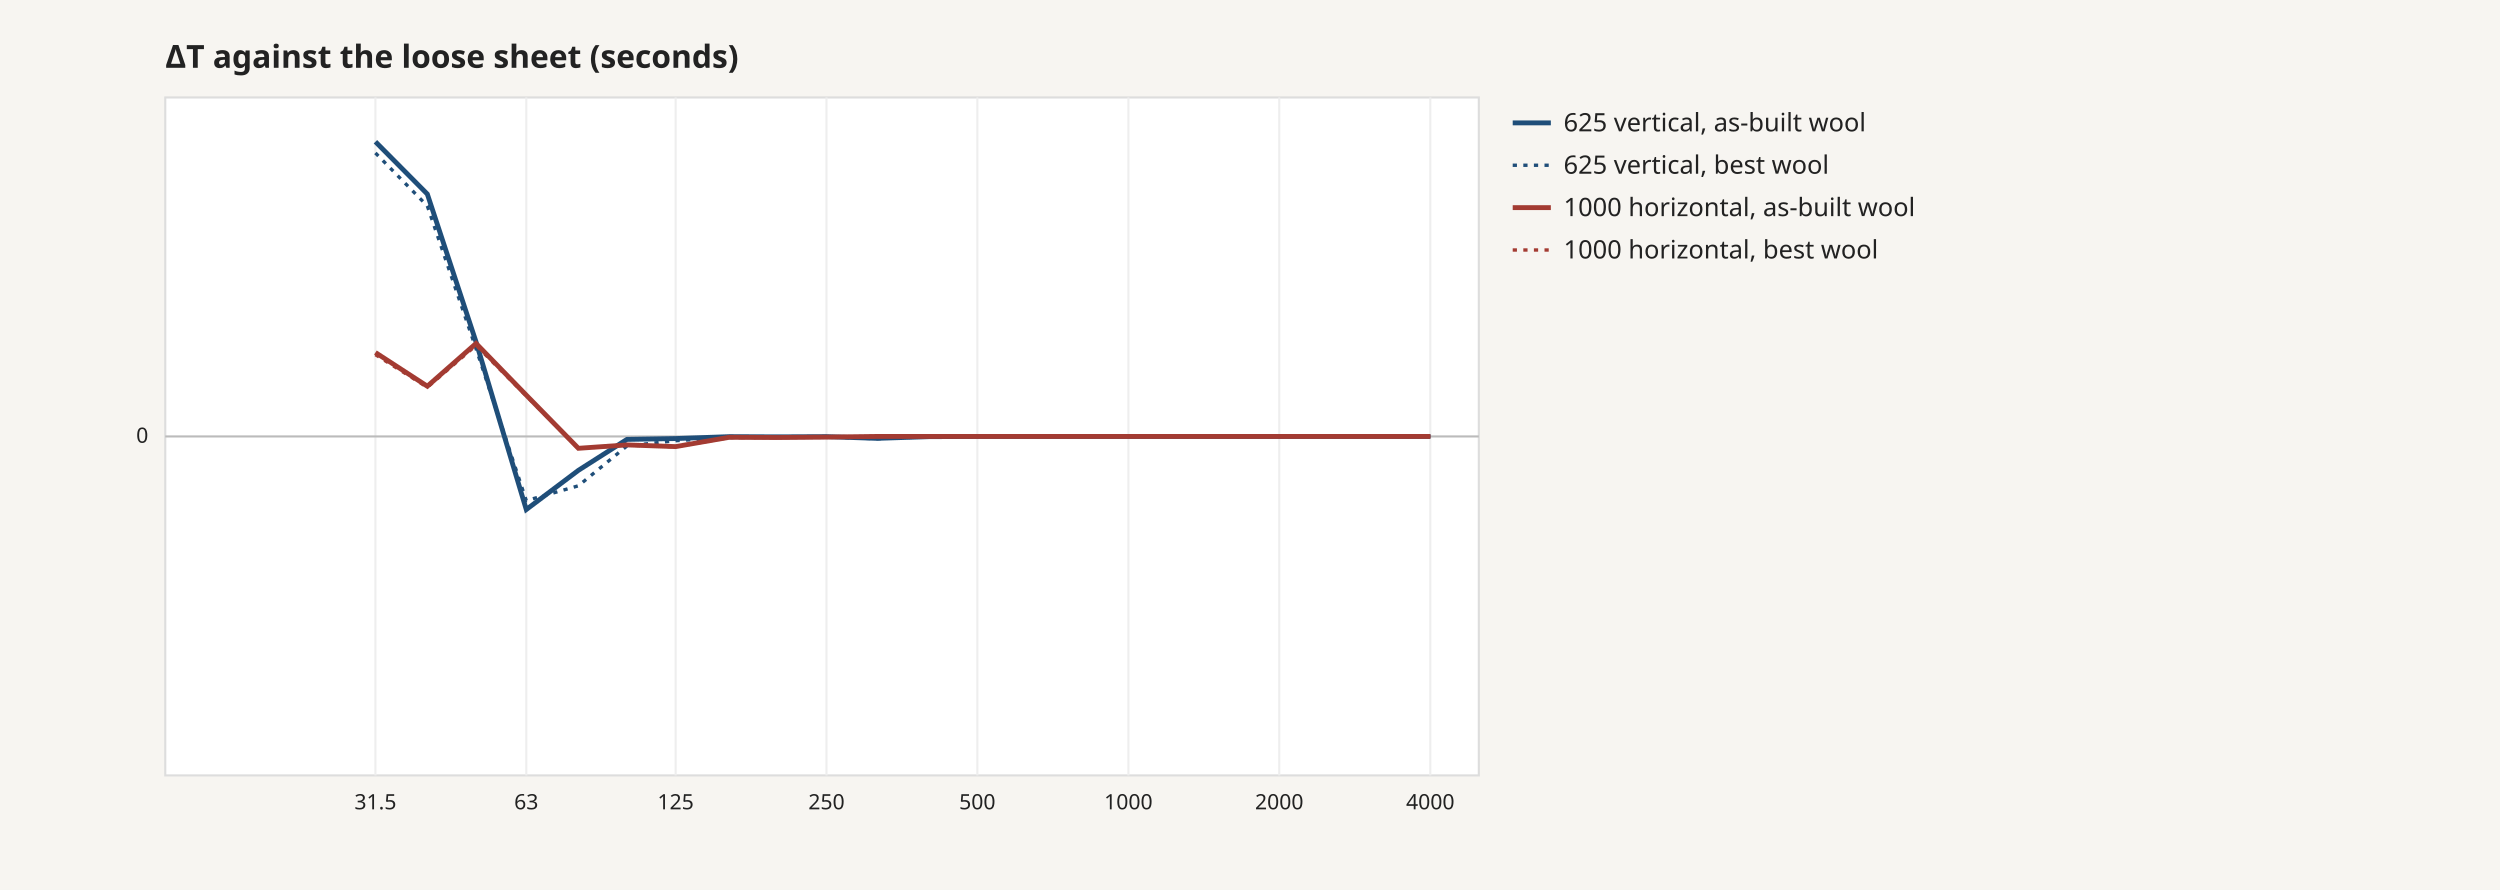
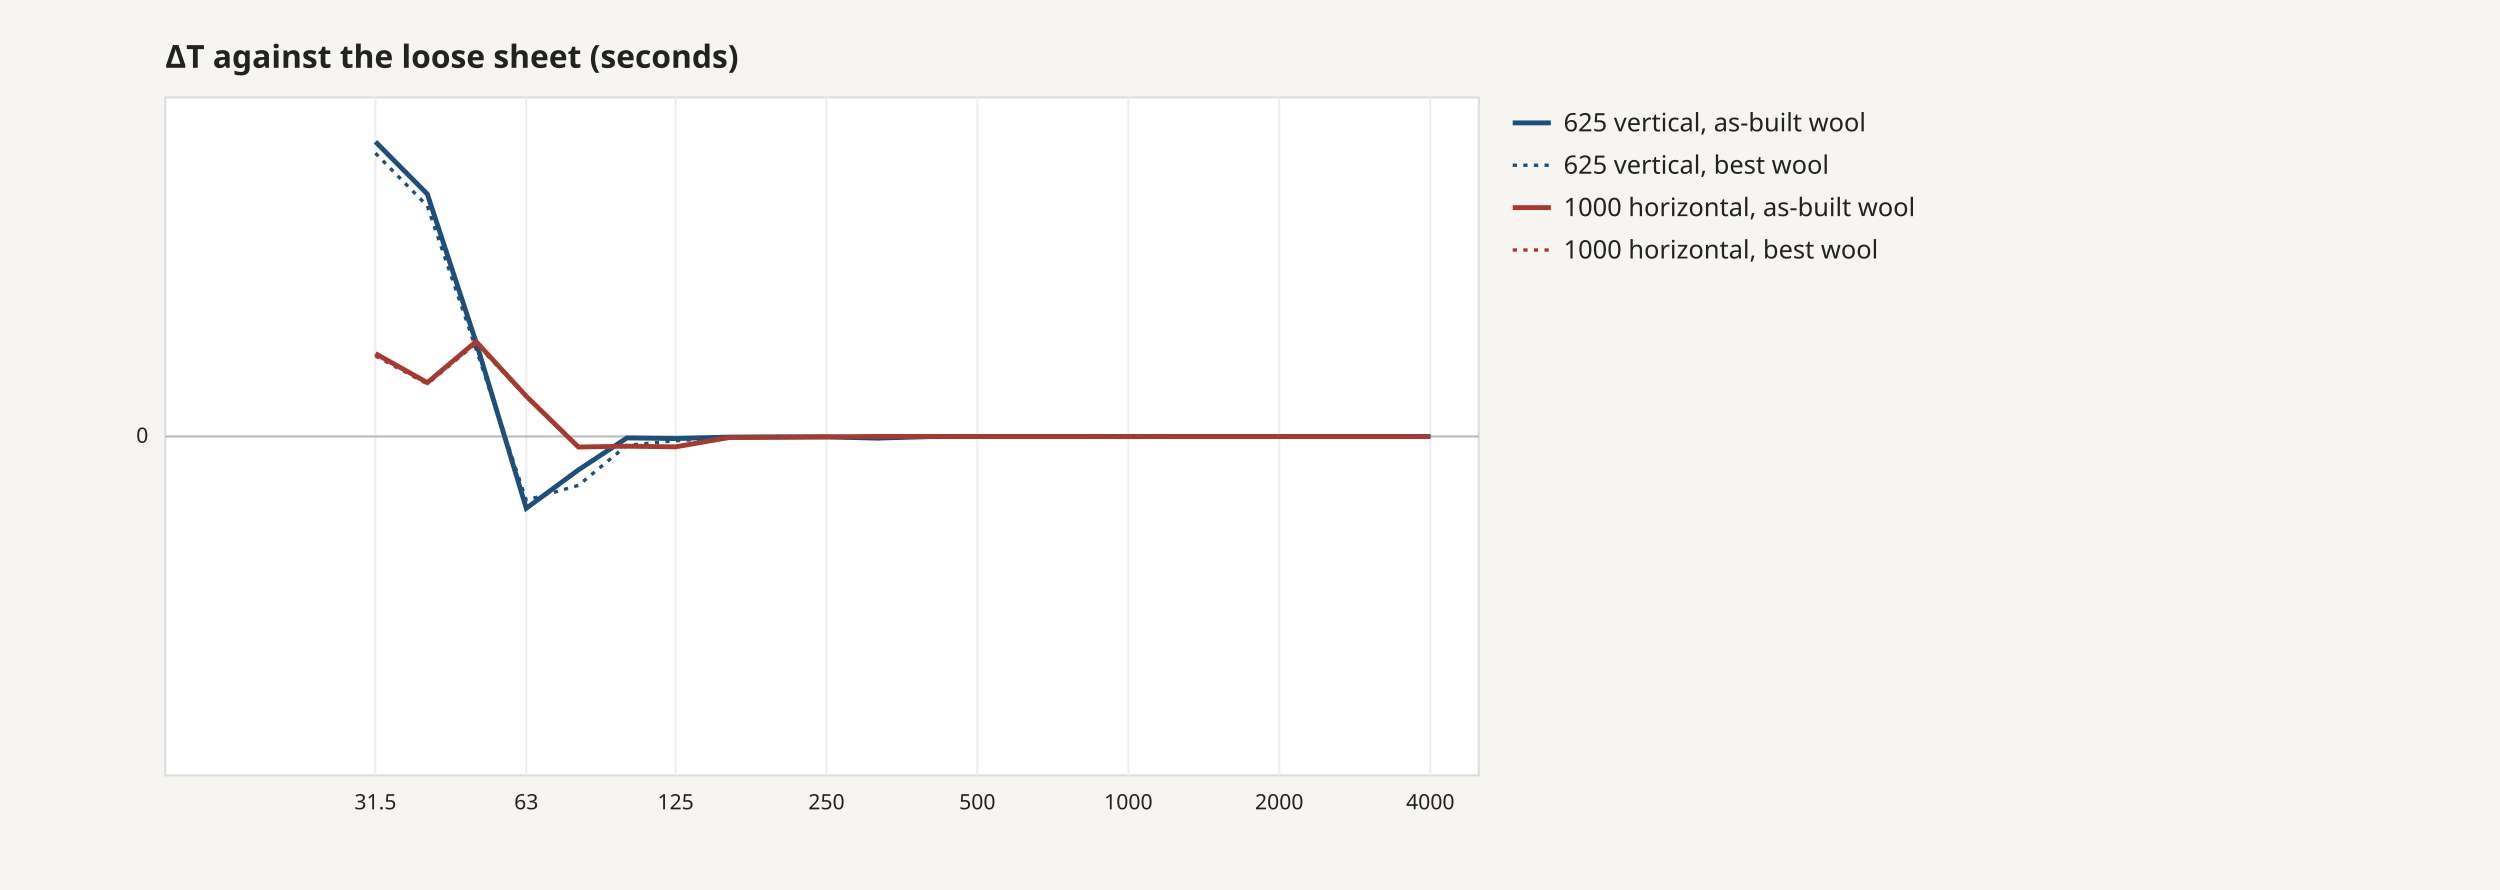
<svg xmlns="http://www.w3.org/2000/svg" width="1180" height="420" viewBox="0 0 1180 420">
  <rect width="100%" height="100%" fill="#f7f5f1" />
  <style>text{font-family:system-ui,sans-serif;fill:#222}</style>
  <text x="78" y="32" font-size="15" font-weight="600">ΔT against the loose sheet (seconds)</text>
  <rect x="78" y="46" width="620" height="320" fill="#fff" stroke="#ddd" />
  <line x1="177.2" y1="46" x2="177.2" y2="366" stroke="#eee" />
  <text x="177.2" y="382" font-size="10" text-anchor="middle">31.5</text>
  <line x1="248.4" y1="46" x2="248.4" y2="366" stroke="#eee" />
  <text x="248.4" y="382" font-size="10" text-anchor="middle">63</text>
  <line x1="318.9" y1="46" x2="318.9" y2="366" stroke="#eee" />
  <text x="318.9" y="382" font-size="10" text-anchor="middle">125</text>
  <line x1="390.1" y1="46" x2="390.1" y2="366" stroke="#eee" />
  <text x="390.1" y="382" font-size="10" text-anchor="middle">250</text>
  <line x1="461.3" y1="46" x2="461.3" y2="366" stroke="#eee" />
  <text x="461.3" y="382" font-size="10" text-anchor="middle">500</text>
  <line x1="532.6" y1="46" x2="532.6" y2="366" stroke="#eee" />
  <text x="532.6" y="382" font-size="10" text-anchor="middle">1000</text>
  <line x1="603.8" y1="46" x2="603.8" y2="366" stroke="#eee" />
  <text x="603.8" y="382" font-size="10" text-anchor="middle">2000</text>
  <line x1="675.1" y1="46" x2="675.1" y2="366" stroke="#eee" />
  <text x="675.1" y="382" font-size="10" text-anchor="middle">4000</text>
  <line x1="78" y1="206.0" x2="698" y2="206.0" stroke="#bbb" />
  <text x="70" y="209.0" font-size="10" text-anchor="end">0</text>
-   <path d="M177.2,66.9 L201.7,91.6 L224.7,161.4 L248.4,240.5 L273.0,222.0 L295.9,207.4 L318.9,207.0 L344.2,206.1 L367.2,206.2 L390.1,206.1 L413.9,206.9 L438.4,206.1 L461.3,206.0 L485.1,206.0 L509.6,206.0 L532.6,206.0 L555.5,206.0 L580.9,206.0 L603.8,206.0 L626.8,206.0 L650.5,206.0 L675.1,206.0" fill="none" stroke="#1f4e79" stroke-width="2.3" />
+   <path d="M177.2,66.9 L201.7,91.6 L224.7,161.5 L248.4,239.9 L273.0,221.8 L295.9,206.7 L318.9,207.0 L344.2,206.3 L367.2,206.2 L390.1,206.2 L413.9,206.8 L438.4,206.1 L461.3,206.0 L485.1,206.0 L509.6,206.0 L532.6,206.0 L555.5,206.0 L580.9,206.0 L603.8,206.0 L626.8,206.0 L650.5,206.0 L675.1,206.0" fill="none" stroke="#1f4e79" stroke-width="2.3" />
  <line x1="714" y1="58" x2="732" y2="58" stroke="#1f4e79" stroke-width="2.3" />
  <text x="738" y="62" font-size="12" fill="#1f4e79">625 vertical, as-built wool</text>
-   <path d="M177.2,72.2 L201.7,97.2 L224.7,164.6 L248.4,236.3 L273.0,229.3 L295.9,210.5 L318.9,208.0 L344.2,206.5 L367.2,206.3 L390.1,206.2 L413.9,207.1 L438.4,206.1 L461.3,206.0 L485.1,206.0 L509.6,206.0 L532.6,206.0 L555.5,206.0 L580.9,206.0 L603.8,206.0 L626.8,206.0 L650.5,206.0 L675.1,206.0" fill="none" stroke="#1f4e79" stroke-width="1.6" stroke-dasharray="2 3" />
+   <path d="M177.2,72.3 L201.7,97.2 L224.7,164.7 L248.4,236.1 L273.0,229.1 L295.9,210.2 L318.9,208.0 L344.2,206.7 L367.2,206.3 L390.1,206.3 L413.9,207.0 L438.4,206.1 L461.3,206.0 L485.1,206.0 L509.6,206.0 L532.6,206.0 L555.5,206.0 L580.9,206.0 L603.8,206.0 L626.8,206.0 L650.5,206.0 L675.1,206.0" fill="none" stroke="#1f4e79" stroke-width="1.6" stroke-dasharray="2 3" />
  <line x1="714" y1="78" x2="732" y2="78" stroke="#1f4e79" stroke-width="1.6" stroke-dasharray="2 3" />
  <text x="738" y="82" font-size="12" fill="#1f4e79">625 vertical, best wool</text>
-   <path d="M177.2,166.4 L201.7,182.3 L224.7,162.1 L248.4,186.5 L273.0,211.6 L295.9,210.0 L318.9,210.8 L344.2,206.4 L367.2,206.5 L390.1,206.3 L413.9,206.0 L438.4,206.0 L461.3,206.0 L485.1,206.0 L509.6,206.0 L532.6,206.0 L555.5,206.0 L580.9,206.0 L603.8,206.0 L626.8,206.0 L650.5,206.0 L675.1,206.0" fill="none" stroke="#a33b32" stroke-width="2.3" />
+   <path d="M177.2,166.9 L201.7,180.6 L224.7,161.2 L248.4,187.0 L273.0,211.0 L295.9,210.6 L318.9,210.9 L344.2,206.5 L367.2,206.4 L390.1,206.2 L413.9,206.0 L438.4,206.0 L461.3,206.0 L485.1,206.0 L509.6,206.0 L532.6,206.1 L555.5,206.0 L580.9,206.0 L603.8,206.0 L626.8,206.0 L650.5,206.0 L675.1,206.0" fill="none" stroke="#a33b32" stroke-width="2.3" />
  <line x1="714" y1="98" x2="732" y2="98" stroke="#a33b32" stroke-width="2.3" />
  <text x="738" y="102" font-size="12" fill="#a33b32">1000 horizontal, as-built wool</text>
-   <path d="M177.2,167.4 L201.7,182.8 L224.7,163.0 L248.4,186.8 L273.0,211.7 L295.9,210.1 L318.9,210.9 L344.2,206.5 L367.2,206.5 L390.1,206.3 L413.9,206.0 L438.4,206.0 L461.3,206.0 L485.1,206.0 L509.6,206.0 L532.6,206.0 L555.5,206.0 L580.9,206.0 L603.8,206.0 L626.8,206.0 L650.5,206.0 L675.1,206.0" fill="none" stroke="#a33b32" stroke-width="1.6" stroke-dasharray="2 3" />
+   <path d="M177.2,168.0 L201.7,181.2 L224.7,162.1 L248.4,187.2 L273.0,211.1 L295.9,210.7 L318.9,211.0 L344.2,206.6 L367.2,206.4 L390.1,206.2 L413.9,206.0 L438.4,206.0 L461.3,206.0 L485.1,206.0 L509.6,206.0 L532.6,206.1 L555.5,206.0 L580.9,206.0 L603.8,206.0 L626.8,206.0 L650.5,206.0 L675.1,206.0" fill="none" stroke="#a33b32" stroke-width="1.6" stroke-dasharray="2 3" />
  <line x1="714" y1="118" x2="732" y2="118" stroke="#a33b32" stroke-width="1.6" stroke-dasharray="2 3" />
  <text x="738" y="122" font-size="12" fill="#a33b32">1000 horizontal, best wool</text>
</svg>
